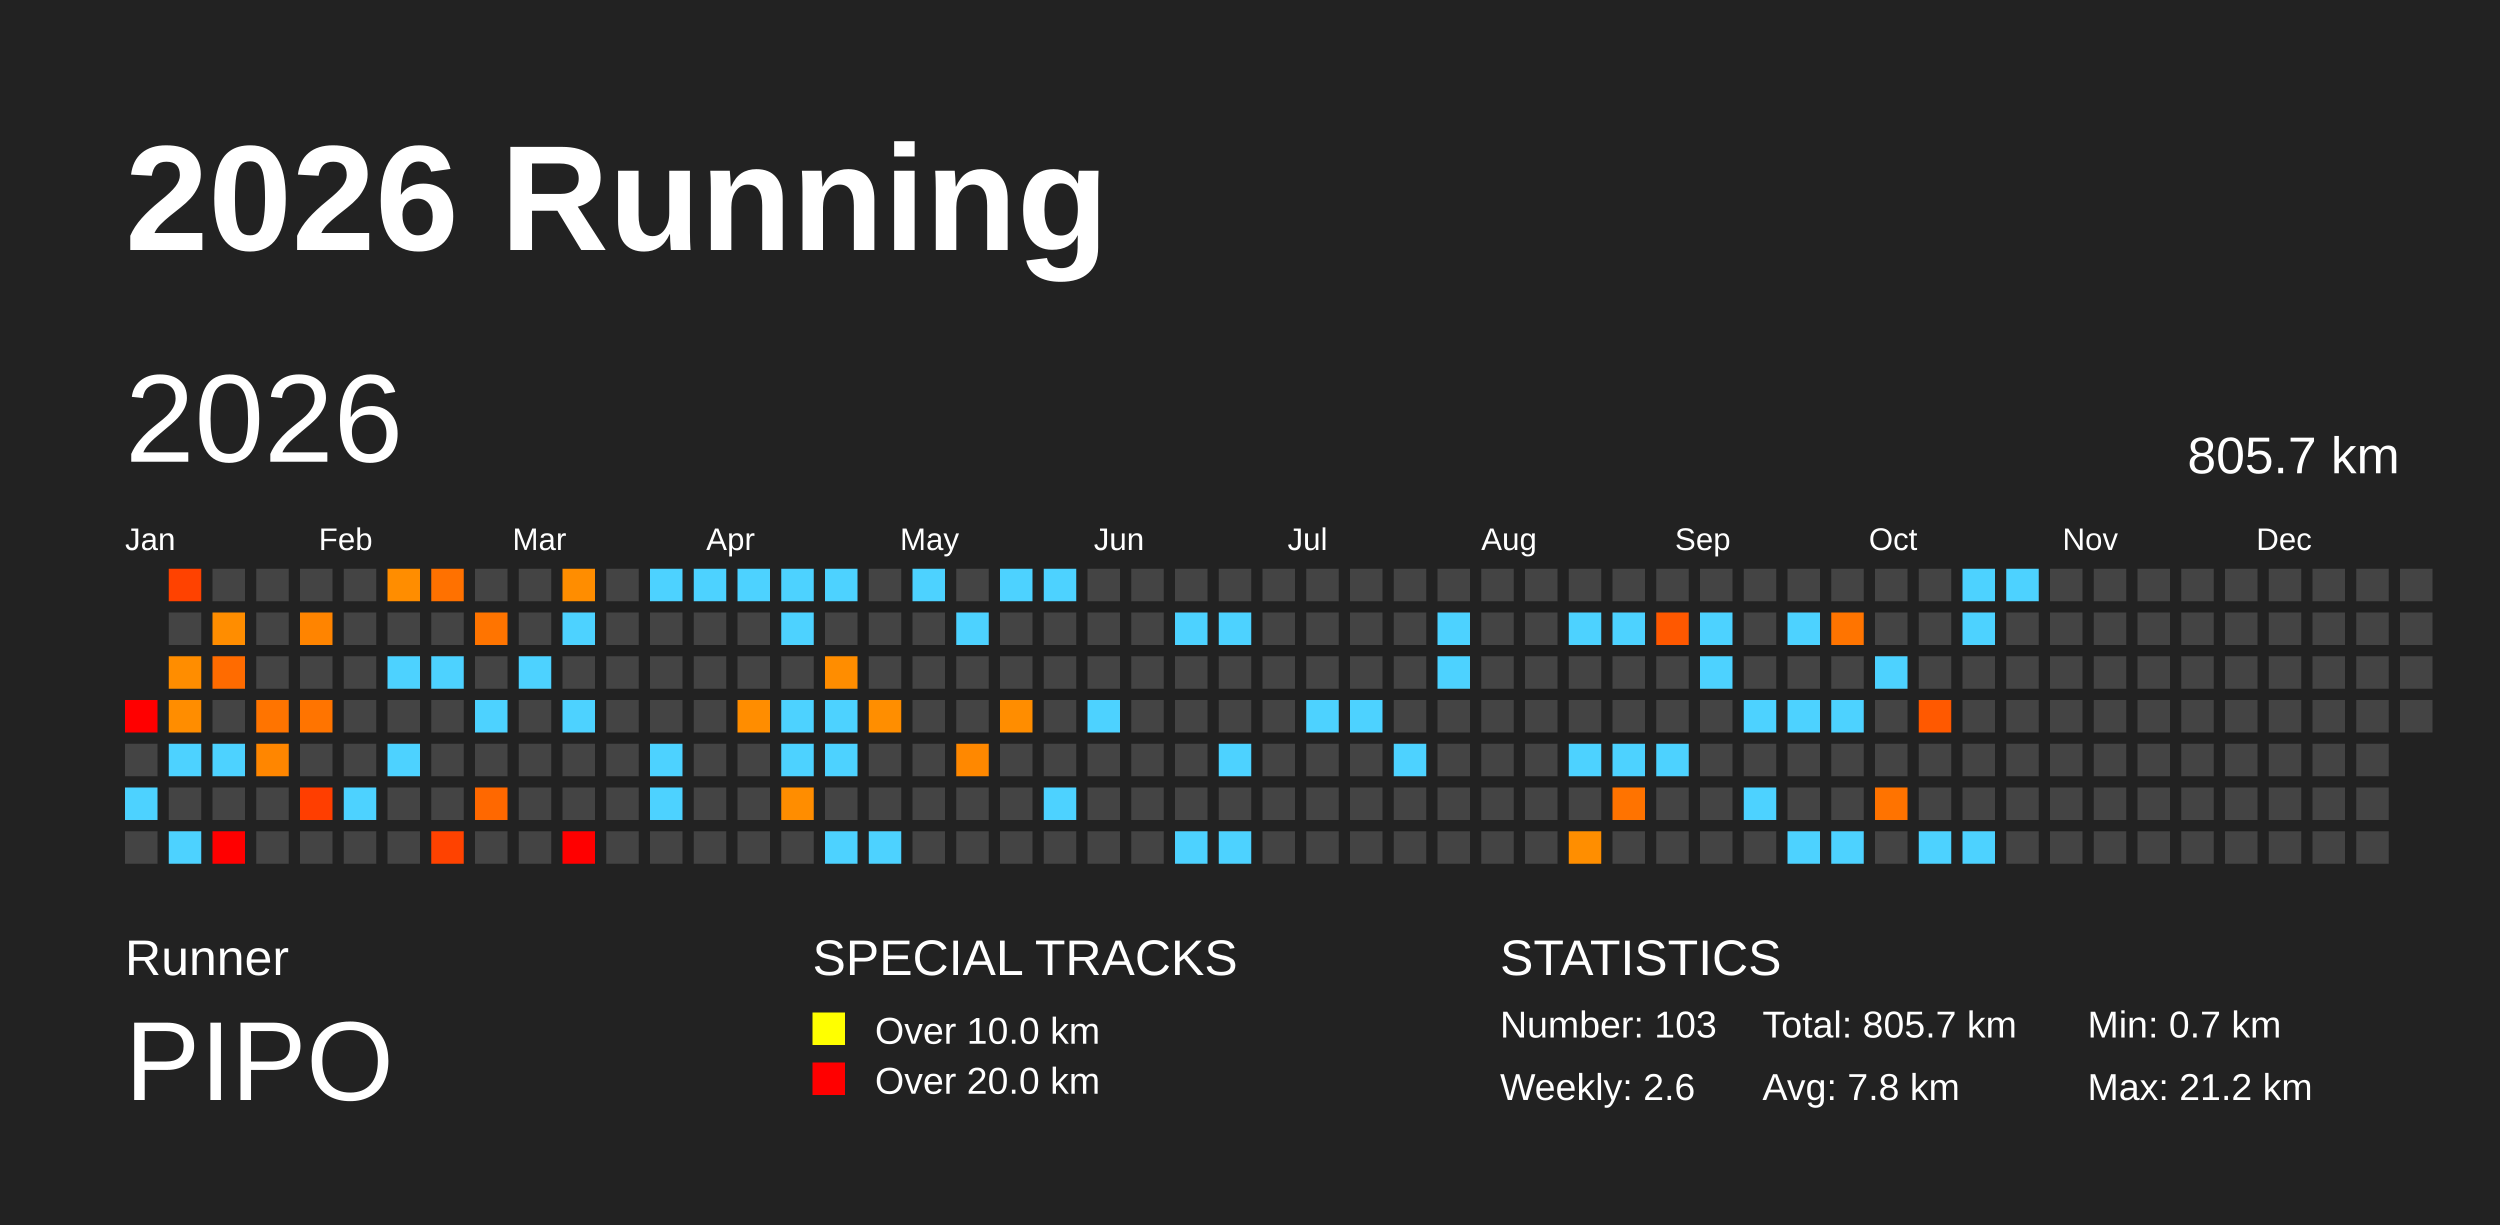
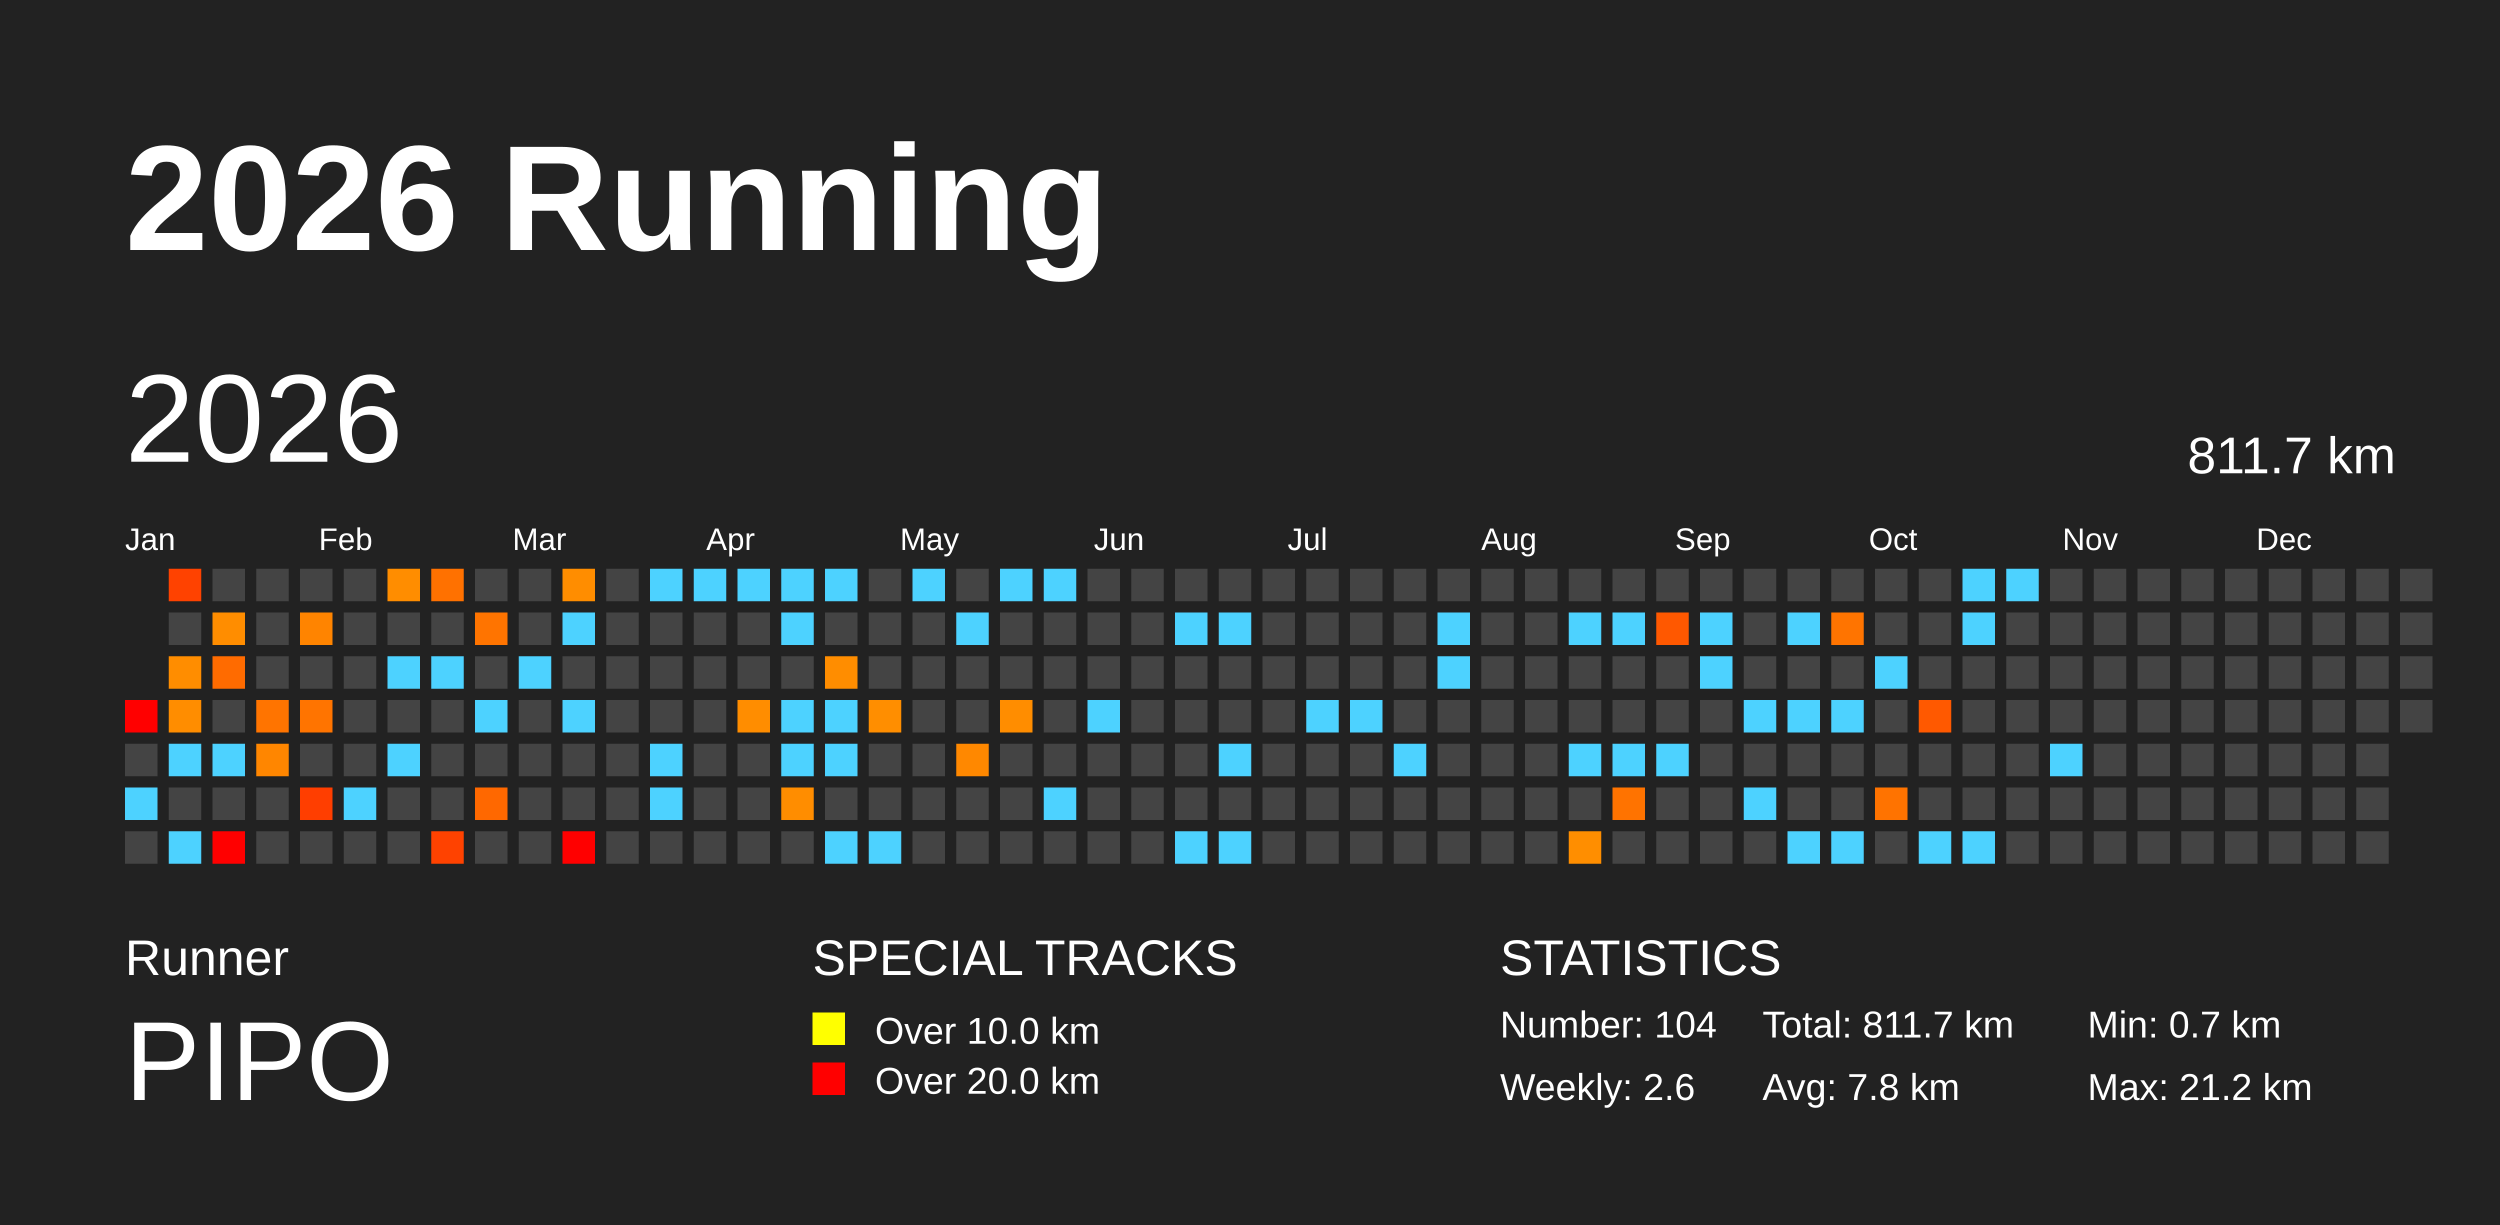
<svg xmlns="http://www.w3.org/2000/svg" baseProfile="full" height="98mm" version="1.1" viewBox="0,0,200,98" width="200mm">
  <defs />
  <rect fill="#222222" height="98" width="200" x="0" y="0" />
  <text fill="#FFFFFF" style="font-size:12px; font-family:Arial; font-weight:bold;" x="10" y="20">2026 Running</text>
  <text fill="#FFFFFF" style="font-size:4px; font-family:Arial" x="10" y="78">Runner</text>
  <text fill="#FFFFFF" style="font-size:9px; font-family:Arial" x="10" y="88">PIPO</text>
  <text fill="#FFFFFF" style="font-size:4px; font-family:Arial" x="65" y="78">SPECIAL TRACKS</text>
  <rect fill="yellow" height="2.6" width="2.6" x="65" y="81" />
  <text fill="#FFFFFF" style="font-size:3px; font-family:Arial" x="70" y="83.5">Over 10.0 km</text>
  <rect fill="red" height="2.6" width="2.6" x="65" y="85" />
  <text fill="#FFFFFF" style="font-size:3px; font-family:Arial" x="70" y="87.5">Over 20.0 km</text>
  <text fill="#FFFFFF" style="font-size:4px; font-family:Arial" x="120" y="78">STATISTICS</text>
-   <text fill="#FFFFFF" style="font-size:3px; font-family:Arial" x="120" y="83">Number: 103</text>
+   <text fill="#FFFFFF" style="font-size:3px; font-family:Arial" x="120" y="83">Number: 104</text>
  <text fill="#FFFFFF" style="font-size:3px; font-family:Arial" x="120" y="88">Weekly: 2.6</text>
-   <text fill="#FFFFFF" style="font-size:3px; font-family:Arial" x="141" y="83">Total: 805.7 km</text>
+   <text fill="#FFFFFF" style="font-size:3px; font-family:Arial" x="141" y="83">Total: 811.7 km</text>
  <text fill="#FFFFFF" style="font-size:3px; font-family:Arial" x="141" y="88">Avg: 7.8 km</text>
  <text fill="#FFFFFF" style="font-size:3px; font-family:Arial" x="167" y="83">Min: 0.7 km</text>
  <text fill="#FFFFFF" style="font-size:3px; font-family:Arial" x="167" y="88">Max: 21.2 km</text>
  <text dominant-baseline="hanging" fill="#FFFFFF" style="font-size:10.0px; font-family:Arial;" x="10" y="30">2026</text>
-   <text dominant-baseline="hanging" fill="#FFFFFF" style="font-size:4.125px; font-family:Arial;" x="175" y="35">805.7 km</text>
+   <text dominant-baseline="hanging" fill="#FFFFFF" style="font-size:4.125px; font-family:Arial;" x="175" y="35">811.7 km</text>
  <text fill="#FFFFFF" style="font-size:2.5px; font-family:Arial" x="10.0" y="44">Jan</text>
  <text fill="#FFFFFF" style="font-size:2.5px; font-family:Arial" x="25.5" y="44">Feb</text>
  <text fill="#FFFFFF" style="font-size:2.5px; font-family:Arial" x="41.0" y="44">Mar</text>
  <text fill="#FFFFFF" style="font-size:2.5px; font-family:Arial" x="56.5" y="44">Apr</text>
  <text fill="#FFFFFF" style="font-size:2.5px; font-family:Arial" x="72.0" y="44">May</text>
  <text fill="#FFFFFF" style="font-size:2.5px; font-family:Arial" x="87.5" y="44">Jun</text>
  <text fill="#FFFFFF" style="font-size:2.5px; font-family:Arial" x="103.0" y="44">Jul</text>
  <text fill="#FFFFFF" style="font-size:2.5px; font-family:Arial" x="118.5" y="44">Aug</text>
  <text fill="#FFFFFF" style="font-size:2.5px; font-family:Arial" x="134.0" y="44">Sep</text>
  <text fill="#FFFFFF" style="font-size:2.5px; font-family:Arial" x="149.5" y="44">Oct</text>
  <text fill="#FFFFFF" style="font-size:2.5px; font-family:Arial" x="165.0" y="44">Nov</text>
  <text fill="#FFFFFF" style="font-size:2.5px; font-family:Arial" x="180.5" y="44">Dec</text>
  <rect fill="red" height="2.6" width="2.6" x="10.0" y="56.0" />
  <rect fill="#444444" height="2.6" width="2.6" x="10.0" y="59.5" />
  <rect fill="#4dd2ff" height="2.6" width="2.6" x="10.0" y="63.0" />
  <rect fill="#444444" height="2.6" width="2.6" x="10.0" y="66.5" />
  <rect fill="#ff4200" height="2.6" width="2.6" x="13.5" y="45.5" />
  <rect fill="#444444" height="2.6" width="2.6" x="13.5" y="49.0" />
  <rect fill="#ff8d00" height="2.6" width="2.6" x="13.5" y="52.5" />
  <rect fill="#ff8d00" height="2.6" width="2.6" x="13.5" y="56.0" />
  <rect fill="#4dd2ff" height="2.6" width="2.6" x="13.5" y="59.5" />
  <rect fill="#444444" height="2.6" width="2.6" x="13.5" y="63.0" />
  <rect fill="#4dd2ff" height="2.6" width="2.6" x="13.5" y="66.5" />
  <rect fill="#444444" height="2.6" width="2.6" x="17.0" y="45.5" />
  <rect fill="#ff8d00" height="2.6" width="2.6" x="17.0" y="49.0" />
  <rect fill="#ff6b00" height="2.6" width="2.6" x="17.0" y="52.5" />
  <rect fill="#444444" height="2.6" width="2.6" x="17.0" y="56.0" />
  <rect fill="#4dd2ff" height="2.6" width="2.6" x="17.0" y="59.5" />
  <rect fill="#444444" height="2.6" width="2.6" x="17.0" y="63.0" />
  <rect fill="red" height="2.6" width="2.6" x="17.0" y="66.5" />
  <rect fill="#444444" height="2.6" width="2.6" x="20.5" y="45.5" />
  <rect fill="#444444" height="2.6" width="2.6" x="20.5" y="49.0" />
  <rect fill="#444444" height="2.6" width="2.6" x="20.5" y="52.5" />
  <rect fill="#ff7400" height="2.6" width="2.6" x="20.5" y="56.0" />
  <rect fill="#ff8600" height="2.6" width="2.6" x="20.5" y="59.5" />
  <rect fill="#444444" height="2.6" width="2.6" x="20.5" y="63.0" />
  <rect fill="#444444" height="2.6" width="2.6" x="20.5" y="66.5" />
  <rect fill="#444444" height="2.6" width="2.6" x="24.0" y="45.5" />
  <rect fill="#ff8400" height="2.6" width="2.6" x="24.0" y="49.0" />
  <rect fill="#444444" height="2.6" width="2.6" x="24.0" y="52.5" />
  <rect fill="#ff7400" height="2.6" width="2.6" x="24.0" y="56.0" />
  <rect fill="#444444" height="2.6" width="2.6" x="24.0" y="59.5" />
  <rect fill="#ff3e00" height="2.6" width="2.6" x="24.0" y="63.0" />
  <rect fill="#444444" height="2.6" width="2.6" x="24.0" y="66.5" />
  <rect fill="#444444" height="2.6" width="2.6" x="27.5" y="45.5" />
  <rect fill="#444444" height="2.6" width="2.6" x="27.5" y="49.0" />
  <rect fill="#444444" height="2.6" width="2.6" x="27.5" y="52.5" />
  <rect fill="#444444" height="2.6" width="2.6" x="27.5" y="56.0" />
  <rect fill="#444444" height="2.6" width="2.6" x="27.5" y="59.5" />
  <rect fill="#4dd2ff" height="2.6" width="2.6" x="27.5" y="63.0" />
  <rect fill="#444444" height="2.6" width="2.6" x="27.5" y="66.5" />
  <rect fill="#ff8d00" height="2.6" width="2.6" x="31.0" y="45.5" />
  <rect fill="#444444" height="2.6" width="2.6" x="31.0" y="49.0" />
  <rect fill="#4dd2ff" height="2.6" width="2.6" x="31.0" y="52.5" />
  <rect fill="#444444" height="2.6" width="2.6" x="31.0" y="56.0" />
  <rect fill="#4dd2ff" height="2.6" width="2.6" x="31.0" y="59.5" />
  <rect fill="#444444" height="2.6" width="2.6" x="31.0" y="63.0" />
  <rect fill="#444444" height="2.6" width="2.6" x="31.0" y="66.5" />
  <rect fill="#ff7100" height="2.6" width="2.6" x="34.5" y="45.5" />
  <rect fill="#444444" height="2.6" width="2.6" x="34.5" y="49.0" />
  <rect fill="#4dd2ff" height="2.6" width="2.6" x="34.5" y="52.5" />
  <rect fill="#444444" height="2.6" width="2.6" x="34.5" y="56.0" />
  <rect fill="#444444" height="2.6" width="2.6" x="34.5" y="59.5" />
  <rect fill="#444444" height="2.6" width="2.6" x="34.5" y="63.0" />
  <rect fill="#ff4200" height="2.6" width="2.6" x="34.5" y="66.5" />
  <rect fill="#444444" height="2.6" width="2.6" x="38.0" y="45.5" />
  <rect fill="#ff7400" height="2.6" width="2.6" x="38.0" y="49.0" />
  <rect fill="#444444" height="2.6" width="2.6" x="38.0" y="52.5" />
  <rect fill="#4dd2ff" height="2.6" width="2.6" x="38.0" y="56.0" />
  <rect fill="#444444" height="2.6" width="2.6" x="38.0" y="59.5" />
  <rect fill="#ff6800" height="2.6" width="2.6" x="38.0" y="63.0" />
  <rect fill="#444444" height="2.6" width="2.6" x="38.0" y="66.5" />
  <rect fill="#444444" height="2.6" width="2.6" x="41.5" y="45.5" />
  <rect fill="#444444" height="2.6" width="2.6" x="41.5" y="49.0" />
  <rect fill="#4dd2ff" height="2.6" width="2.6" x="41.5" y="52.5" />
  <rect fill="#444444" height="2.6" width="2.6" x="41.5" y="56.0" />
  <rect fill="#444444" height="2.6" width="2.6" x="41.5" y="59.5" />
  <rect fill="#444444" height="2.6" width="2.6" x="41.5" y="63.0" />
  <rect fill="#444444" height="2.6" width="2.6" x="41.5" y="66.5" />
  <rect fill="#ff8d00" height="2.6" width="2.6" x="45.0" y="45.5" />
  <rect fill="#4dd2ff" height="2.6" width="2.6" x="45.0" y="49.0" />
  <rect fill="#444444" height="2.6" width="2.6" x="45.0" y="52.5" />
  <rect fill="#4dd2ff" height="2.6" width="2.6" x="45.0" y="56.0" />
  <rect fill="#444444" height="2.6" width="2.6" x="45.0" y="59.5" />
  <rect fill="#444444" height="2.6" width="2.6" x="45.0" y="63.0" />
  <rect fill="red" height="2.6" width="2.6" x="45.0" y="66.5" />
  <rect fill="#444444" height="2.6" width="2.6" x="48.5" y="45.5" />
  <rect fill="#444444" height="2.6" width="2.6" x="48.5" y="49.0" />
  <rect fill="#444444" height="2.6" width="2.6" x="48.5" y="52.5" />
  <rect fill="#444444" height="2.6" width="2.6" x="48.5" y="56.0" />
  <rect fill="#444444" height="2.6" width="2.6" x="48.5" y="59.5" />
  <rect fill="#444444" height="2.6" width="2.6" x="48.5" y="63.0" />
  <rect fill="#444444" height="2.6" width="2.6" x="48.5" y="66.5" />
  <rect fill="#4dd2ff" height="2.6" width="2.6" x="52.0" y="45.5" />
  <rect fill="#444444" height="2.6" width="2.6" x="52.0" y="49.0" />
  <rect fill="#444444" height="2.6" width="2.6" x="52.0" y="52.5" />
  <rect fill="#444444" height="2.6" width="2.6" x="52.0" y="56.0" />
  <rect fill="#4dd2ff" height="2.6" width="2.6" x="52.0" y="59.5" />
  <rect fill="#4dd2ff" height="2.6" width="2.6" x="52.0" y="63.0" />
  <rect fill="#444444" height="2.6" width="2.6" x="52.0" y="66.5" />
  <rect fill="#4dd2ff" height="2.6" width="2.6" x="55.5" y="45.5" />
  <rect fill="#444444" height="2.6" width="2.6" x="55.5" y="49.0" />
  <rect fill="#444444" height="2.6" width="2.6" x="55.5" y="52.5" />
  <rect fill="#444444" height="2.6" width="2.6" x="55.5" y="56.0" />
  <rect fill="#444444" height="2.6" width="2.6" x="55.5" y="59.5" />
  <rect fill="#444444" height="2.6" width="2.6" x="55.5" y="63.0" />
  <rect fill="#444444" height="2.6" width="2.6" x="55.5" y="66.5" />
  <rect fill="#4dd2ff" height="2.6" width="2.6" x="59.0" y="45.5" />
  <rect fill="#444444" height="2.6" width="2.6" x="59.0" y="49.0" />
  <rect fill="#444444" height="2.6" width="2.6" x="59.0" y="52.5" />
  <rect fill="#ff8d00" height="2.6" width="2.6" x="59.0" y="56.0" />
  <rect fill="#444444" height="2.6" width="2.6" x="59.0" y="59.5" />
  <rect fill="#444444" height="2.6" width="2.6" x="59.0" y="63.0" />
  <rect fill="#444444" height="2.6" width="2.6" x="59.0" y="66.5" />
  <rect fill="#4dd2ff" height="2.6" width="2.6" x="62.5" y="45.5" />
  <rect fill="#4dd2ff" height="2.6" width="2.6" x="62.5" y="49.0" />
  <rect fill="#444444" height="2.6" width="2.6" x="62.5" y="52.5" />
  <rect fill="#4dd2ff" height="2.6" width="2.6" x="62.5" y="56.0" />
  <rect fill="#4dd2ff" height="2.6" width="2.6" x="62.5" y="59.5" />
  <rect fill="#ff8d00" height="2.6" width="2.6" x="62.5" y="63.0" />
  <rect fill="#444444" height="2.6" width="2.6" x="62.5" y="66.5" />
  <rect fill="#4dd2ff" height="2.6" width="2.6" x="66.0" y="45.5" />
  <rect fill="#444444" height="2.6" width="2.6" x="66.0" y="49.0" />
  <rect fill="#ff8d00" height="2.6" width="2.6" x="66.0" y="52.5" />
  <rect fill="#4dd2ff" height="2.6" width="2.6" x="66.0" y="56.0" />
  <rect fill="#4dd2ff" height="2.6" width="2.6" x="66.0" y="59.5" />
  <rect fill="#444444" height="2.6" width="2.6" x="66.0" y="63.0" />
  <rect fill="#4dd2ff" height="2.6" width="2.6" x="66.0" y="66.5" />
  <rect fill="#444444" height="2.6" width="2.6" x="69.5" y="45.5" />
  <rect fill="#444444" height="2.6" width="2.6" x="69.5" y="49.0" />
  <rect fill="#444444" height="2.6" width="2.6" x="69.5" y="52.5" />
  <rect fill="#ff8e00" height="2.6" width="2.6" x="69.5" y="56.0" />
  <rect fill="#444444" height="2.6" width="2.6" x="69.5" y="59.5" />
  <rect fill="#444444" height="2.6" width="2.6" x="69.5" y="63.0" />
  <rect fill="#4dd2ff" height="2.6" width="2.6" x="69.5" y="66.5" />
  <rect fill="#4dd2ff" height="2.6" width="2.6" x="73.0" y="45.5" />
  <rect fill="#444444" height="2.6" width="2.6" x="73.0" y="49.0" />
  <rect fill="#444444" height="2.6" width="2.6" x="73.0" y="52.5" />
  <rect fill="#444444" height="2.6" width="2.6" x="73.0" y="56.0" />
  <rect fill="#444444" height="2.6" width="2.6" x="73.0" y="59.5" />
  <rect fill="#444444" height="2.6" width="2.6" x="73.0" y="63.0" />
  <rect fill="#444444" height="2.6" width="2.6" x="73.0" y="66.5" />
  <rect fill="#444444" height="2.6" width="2.6" x="76.5" y="45.5" />
  <rect fill="#4dd2ff" height="2.6" width="2.6" x="76.5" y="49.0" />
  <rect fill="#444444" height="2.6" width="2.6" x="76.5" y="52.5" />
  <rect fill="#444444" height="2.6" width="2.6" x="76.5" y="56.0" />
  <rect fill="#ff8800" height="2.6" width="2.6" x="76.5" y="59.5" />
  <rect fill="#444444" height="2.6" width="2.6" x="76.5" y="63.0" />
  <rect fill="#444444" height="2.6" width="2.6" x="76.5" y="66.5" />
  <rect fill="#4dd2ff" height="2.6" width="2.6" x="80.0" y="45.5" />
  <rect fill="#444444" height="2.6" width="2.6" x="80.0" y="49.0" />
  <rect fill="#444444" height="2.6" width="2.6" x="80.0" y="52.5" />
  <rect fill="#ff8d00" height="2.6" width="2.6" x="80.0" y="56.0" />
  <rect fill="#444444" height="2.6" width="2.6" x="80.0" y="59.5" />
  <rect fill="#444444" height="2.6" width="2.6" x="80.0" y="63.0" />
  <rect fill="#444444" height="2.6" width="2.6" x="80.0" y="66.5" />
  <rect fill="#4dd2ff" height="2.6" width="2.6" x="83.5" y="45.5" />
  <rect fill="#444444" height="2.6" width="2.6" x="83.5" y="49.0" />
  <rect fill="#444444" height="2.6" width="2.6" x="83.5" y="52.5" />
  <rect fill="#444444" height="2.6" width="2.6" x="83.5" y="56.0" />
  <rect fill="#444444" height="2.6" width="2.6" x="83.5" y="59.5" />
  <rect fill="#4dd2ff" height="2.6" width="2.6" x="83.5" y="63.0" />
  <rect fill="#444444" height="2.6" width="2.6" x="83.5" y="66.5" />
  <rect fill="#444444" height="2.6" width="2.6" x="87.0" y="45.5" />
  <rect fill="#444444" height="2.6" width="2.6" x="87.0" y="49.0" />
  <rect fill="#444444" height="2.6" width="2.6" x="87.0" y="52.5" />
  <rect fill="#4dd2ff" height="2.6" width="2.6" x="87.0" y="56.0" />
  <rect fill="#444444" height="2.6" width="2.6" x="87.0" y="59.5" />
  <rect fill="#444444" height="2.6" width="2.6" x="87.0" y="63.0" />
  <rect fill="#444444" height="2.6" width="2.6" x="87.0" y="66.5" />
  <rect fill="#444444" height="2.6" width="2.6" x="90.5" y="45.5" />
  <rect fill="#444444" height="2.6" width="2.6" x="90.5" y="49.0" />
  <rect fill="#444444" height="2.6" width="2.6" x="90.5" y="52.5" />
  <rect fill="#444444" height="2.6" width="2.6" x="90.5" y="56.0" />
  <rect fill="#444444" height="2.6" width="2.6" x="90.5" y="59.5" />
  <rect fill="#444444" height="2.6" width="2.6" x="90.5" y="63.0" />
  <rect fill="#444444" height="2.6" width="2.6" x="90.5" y="66.5" />
  <rect fill="#444444" height="2.6" width="2.6" x="94.0" y="45.5" />
  <rect fill="#4dd2ff" height="2.6" width="2.6" x="94.0" y="49.0" />
  <rect fill="#444444" height="2.6" width="2.6" x="94.0" y="52.5" />
  <rect fill="#444444" height="2.6" width="2.6" x="94.0" y="56.0" />
  <rect fill="#444444" height="2.6" width="2.6" x="94.0" y="59.5" />
  <rect fill="#444444" height="2.6" width="2.6" x="94.0" y="63.0" />
  <rect fill="#4dd2ff" height="2.6" width="2.6" x="94.0" y="66.5" />
  <rect fill="#444444" height="2.6" width="2.6" x="97.5" y="45.5" />
  <rect fill="#4dd2ff" height="2.6" width="2.6" x="97.5" y="49.0" />
  <rect fill="#444444" height="2.6" width="2.6" x="97.5" y="52.5" />
  <rect fill="#444444" height="2.6" width="2.6" x="97.5" y="56.0" />
  <rect fill="#4dd2ff" height="2.6" width="2.6" x="97.5" y="59.5" />
  <rect fill="#444444" height="2.6" width="2.6" x="97.5" y="63.0" />
  <rect fill="#4dd2ff" height="2.6" width="2.6" x="97.5" y="66.5" />
  <rect fill="#444444" height="2.6" width="2.6" x="101.0" y="45.5" />
  <rect fill="#444444" height="2.6" width="2.6" x="101.0" y="49.0" />
  <rect fill="#444444" height="2.6" width="2.6" x="101.0" y="52.5" />
  <rect fill="#444444" height="2.6" width="2.6" x="101.0" y="56.0" />
  <rect fill="#444444" height="2.6" width="2.6" x="101.0" y="59.5" />
  <rect fill="#444444" height="2.6" width="2.6" x="101.0" y="63.0" />
  <rect fill="#444444" height="2.6" width="2.6" x="101.0" y="66.5" />
  <rect fill="#444444" height="2.6" width="2.6" x="104.5" y="45.5" />
  <rect fill="#444444" height="2.6" width="2.6" x="104.5" y="49.0" />
  <rect fill="#444444" height="2.6" width="2.6" x="104.5" y="52.5" />
  <rect fill="#4dd2ff" height="2.6" width="2.6" x="104.5" y="56.0" />
  <rect fill="#444444" height="2.6" width="2.6" x="104.5" y="59.5" />
  <rect fill="#444444" height="2.6" width="2.6" x="104.5" y="63.0" />
  <rect fill="#444444" height="2.6" width="2.6" x="104.5" y="66.5" />
  <rect fill="#444444" height="2.6" width="2.6" x="108.0" y="45.5" />
  <rect fill="#444444" height="2.6" width="2.6" x="108.0" y="49.0" />
  <rect fill="#444444" height="2.6" width="2.6" x="108.0" y="52.5" />
  <rect fill="#4dd2ff" height="2.6" width="2.6" x="108.0" y="56.0" />
  <rect fill="#444444" height="2.6" width="2.6" x="108.0" y="59.5" />
  <rect fill="#444444" height="2.6" width="2.6" x="108.0" y="63.0" />
  <rect fill="#444444" height="2.6" width="2.6" x="108.0" y="66.5" />
  <rect fill="#444444" height="2.6" width="2.6" x="111.5" y="45.5" />
  <rect fill="#444444" height="2.6" width="2.6" x="111.5" y="49.0" />
  <rect fill="#444444" height="2.6" width="2.6" x="111.5" y="52.5" />
  <rect fill="#444444" height="2.6" width="2.6" x="111.5" y="56.0" />
  <rect fill="#4dd2ff" height="2.6" width="2.6" x="111.5" y="59.5" />
  <rect fill="#444444" height="2.6" width="2.6" x="111.5" y="63.0" />
  <rect fill="#444444" height="2.6" width="2.6" x="111.5" y="66.5" />
  <rect fill="#444444" height="2.6" width="2.6" x="115.0" y="45.5" />
  <rect fill="#4dd2ff" height="2.6" width="2.6" x="115.0" y="49.0" />
  <rect fill="#4dd2ff" height="2.6" width="2.6" x="115.0" y="52.5" />
  <rect fill="#444444" height="2.6" width="2.6" x="115.0" y="56.0" />
  <rect fill="#444444" height="2.6" width="2.6" x="115.0" y="59.5" />
  <rect fill="#444444" height="2.6" width="2.6" x="115.0" y="63.0" />
  <rect fill="#444444" height="2.6" width="2.6" x="115.0" y="66.5" />
  <rect fill="#444444" height="2.6" width="2.6" x="118.5" y="45.5" />
  <rect fill="#444444" height="2.6" width="2.6" x="118.5" y="49.0" />
  <rect fill="#444444" height="2.6" width="2.6" x="118.5" y="52.5" />
  <rect fill="#444444" height="2.6" width="2.6" x="118.5" y="56.0" />
  <rect fill="#444444" height="2.6" width="2.6" x="118.5" y="59.5" />
  <rect fill="#444444" height="2.6" width="2.6" x="118.5" y="63.0" />
  <rect fill="#444444" height="2.6" width="2.6" x="118.5" y="66.5" />
  <rect fill="#444444" height="2.6" width="2.6" x="122.0" y="45.5" />
  <rect fill="#444444" height="2.6" width="2.6" x="122.0" y="49.0" />
  <rect fill="#444444" height="2.6" width="2.6" x="122.0" y="52.5" />
  <rect fill="#444444" height="2.6" width="2.6" x="122.0" y="56.0" />
  <rect fill="#444444" height="2.6" width="2.6" x="122.0" y="59.5" />
  <rect fill="#444444" height="2.6" width="2.6" x="122.0" y="63.0" />
  <rect fill="#444444" height="2.6" width="2.6" x="122.0" y="66.5" />
  <rect fill="#444444" height="2.6" width="2.6" x="125.5" y="45.5" />
  <rect fill="#4dd2ff" height="2.6" width="2.6" x="125.5" y="49.0" />
  <rect fill="#444444" height="2.6" width="2.6" x="125.5" y="52.5" />
  <rect fill="#444444" height="2.6" width="2.6" x="125.5" y="56.0" />
  <rect fill="#4dd2ff" height="2.6" width="2.6" x="125.5" y="59.5" />
  <rect fill="#444444" height="2.6" width="2.6" x="125.5" y="63.0" />
  <rect fill="#ff8e00" height="2.6" width="2.6" x="125.5" y="66.5" />
  <rect fill="#444444" height="2.6" width="2.6" x="129.0" y="45.5" />
  <rect fill="#4dd2ff" height="2.6" width="2.6" x="129.0" y="49.0" />
  <rect fill="#444444" height="2.6" width="2.6" x="129.0" y="52.5" />
  <rect fill="#444444" height="2.6" width="2.6" x="129.0" y="56.0" />
  <rect fill="#4dd2ff" height="2.6" width="2.6" x="129.0" y="59.5" />
  <rect fill="#ff7300" height="2.6" width="2.6" x="129.0" y="63.0" />
  <rect fill="#444444" height="2.6" width="2.6" x="129.0" y="66.5" />
  <rect fill="#444444" height="2.6" width="2.6" x="132.5" y="45.5" />
  <rect fill="#ff5800" height="2.6" width="2.6" x="132.5" y="49.0" />
  <rect fill="#444444" height="2.6" width="2.6" x="132.5" y="52.5" />
  <rect fill="#444444" height="2.6" width="2.6" x="132.5" y="56.0" />
  <rect fill="#4dd2ff" height="2.6" width="2.6" x="132.5" y="59.5" />
  <rect fill="#444444" height="2.6" width="2.6" x="132.5" y="63.0" />
  <rect fill="#444444" height="2.6" width="2.6" x="132.5" y="66.5" />
  <rect fill="#444444" height="2.6" width="2.6" x="136.0" y="45.5" />
  <rect fill="#4dd2ff" height="2.6" width="2.6" x="136.0" y="49.0" />
  <rect fill="#4dd2ff" height="2.6" width="2.6" x="136.0" y="52.5" />
  <rect fill="#444444" height="2.6" width="2.6" x="136.0" y="56.0" />
  <rect fill="#444444" height="2.6" width="2.6" x="136.0" y="59.5" />
  <rect fill="#444444" height="2.6" width="2.6" x="136.0" y="63.0" />
  <rect fill="#444444" height="2.6" width="2.6" x="136.0" y="66.5" />
  <rect fill="#444444" height="2.6" width="2.6" x="139.5" y="45.5" />
  <rect fill="#444444" height="2.6" width="2.6" x="139.5" y="49.0" />
  <rect fill="#444444" height="2.6" width="2.6" x="139.5" y="52.5" />
  <rect fill="#4dd2ff" height="2.6" width="2.6" x="139.5" y="56.0" />
  <rect fill="#444444" height="2.6" width="2.6" x="139.5" y="59.5" />
  <rect fill="#4dd2ff" height="2.6" width="2.6" x="139.5" y="63.0" />
  <rect fill="#444444" height="2.6" width="2.6" x="139.5" y="66.5" />
  <rect fill="#444444" height="2.6" width="2.6" x="143.0" y="45.5" />
  <rect fill="#4dd2ff" height="2.6" width="2.6" x="143.0" y="49.0" />
  <rect fill="#444444" height="2.6" width="2.6" x="143.0" y="52.5" />
  <rect fill="#4dd2ff" height="2.6" width="2.6" x="143.0" y="56.0" />
  <rect fill="#444444" height="2.6" width="2.6" x="143.0" y="59.5" />
  <rect fill="#444444" height="2.6" width="2.6" x="143.0" y="63.0" />
  <rect fill="#4dd2ff" height="2.6" width="2.6" x="143.0" y="66.5" />
  <rect fill="#444444" height="2.6" width="2.6" x="146.5" y="45.5" />
  <rect fill="#ff7400" height="2.6" width="2.6" x="146.5" y="49.0" />
  <rect fill="#444444" height="2.6" width="2.6" x="146.5" y="52.5" />
  <rect fill="#4dd2ff" height="2.6" width="2.6" x="146.5" y="56.0" />
  <rect fill="#444444" height="2.6" width="2.6" x="146.5" y="59.5" />
  <rect fill="#444444" height="2.6" width="2.6" x="146.5" y="63.0" />
  <rect fill="#4dd2ff" height="2.6" width="2.6" x="146.5" y="66.5" />
  <rect fill="#444444" height="2.6" width="2.6" x="150.0" y="45.5" />
  <rect fill="#444444" height="2.6" width="2.6" x="150.0" y="49.0" />
  <rect fill="#4dd2ff" height="2.6" width="2.6" x="150.0" y="52.5" />
  <rect fill="#444444" height="2.6" width="2.6" x="150.0" y="56.0" />
  <rect fill="#444444" height="2.6" width="2.6" x="150.0" y="59.5" />
  <rect fill="#ff7300" height="2.6" width="2.6" x="150.0" y="63.0" />
  <rect fill="#444444" height="2.6" width="2.6" x="150.0" y="66.5" />
  <rect fill="#444444" height="2.6" width="2.6" x="153.5" y="45.5" />
  <rect fill="#444444" height="2.6" width="2.6" x="153.5" y="49.0" />
  <rect fill="#444444" height="2.6" width="2.6" x="153.5" y="52.5" />
  <rect fill="#ff5900" height="2.6" width="2.6" x="153.5" y="56.0" />
  <rect fill="#444444" height="2.6" width="2.6" x="153.5" y="59.5" />
  <rect fill="#444444" height="2.6" width="2.6" x="153.5" y="63.0" />
  <rect fill="#4dd2ff" height="2.6" width="2.6" x="153.5" y="66.5" />
  <rect fill="#4dd2ff" height="2.6" width="2.6" x="157.0" y="45.5" />
  <rect fill="#4dd2ff" height="2.6" width="2.6" x="157.0" y="49.0" />
  <rect fill="#444444" height="2.6" width="2.6" x="157.0" y="52.5" />
  <rect fill="#444444" height="2.6" width="2.6" x="157.0" y="56.0" />
  <rect fill="#444444" height="2.6" width="2.6" x="157.0" y="59.5" />
  <rect fill="#444444" height="2.6" width="2.6" x="157.0" y="63.0" />
  <rect fill="#4dd2ff" height="2.6" width="2.6" x="157.0" y="66.5" />
  <rect fill="#4dd2ff" height="2.6" width="2.6" x="160.5" y="45.5" />
  <rect fill="#444444" height="2.6" width="2.6" x="160.5" y="49.0" />
  <rect fill="#444444" height="2.6" width="2.6" x="160.5" y="52.5" />
  <rect fill="#444444" height="2.6" width="2.6" x="160.5" y="56.0" />
  <rect fill="#444444" height="2.6" width="2.6" x="160.5" y="59.5" />
  <rect fill="#444444" height="2.6" width="2.6" x="160.5" y="63.0" />
  <rect fill="#444444" height="2.6" width="2.6" x="160.5" y="66.5" />
  <rect fill="#444444" height="2.6" width="2.6" x="164.0" y="45.5" />
  <rect fill="#444444" height="2.6" width="2.6" x="164.0" y="49.0" />
  <rect fill="#444444" height="2.6" width="2.6" x="164.0" y="52.5" />
  <rect fill="#444444" height="2.6" width="2.6" x="164.0" y="56.0" />
-   <rect fill="#444444" height="2.6" width="2.6" x="164.0" y="59.5" />
+   <rect fill="#4dd2ff" height="2.6" width="2.6" x="164.0" y="59.5" />
  <rect fill="#444444" height="2.6" width="2.6" x="164.0" y="63.0" />
  <rect fill="#444444" height="2.6" width="2.6" x="164.0" y="66.5" />
  <rect fill="#444444" height="2.6" width="2.6" x="167.5" y="45.5" />
  <rect fill="#444444" height="2.6" width="2.6" x="167.5" y="49.0" />
  <rect fill="#444444" height="2.6" width="2.6" x="167.5" y="52.5" />
  <rect fill="#444444" height="2.6" width="2.6" x="167.5" y="56.0" />
  <rect fill="#444444" height="2.6" width="2.6" x="167.5" y="59.5" />
  <rect fill="#444444" height="2.6" width="2.6" x="167.5" y="63.0" />
  <rect fill="#444444" height="2.6" width="2.6" x="167.5" y="66.5" />
  <rect fill="#444444" height="2.6" width="2.6" x="171.0" y="45.5" />
  <rect fill="#444444" height="2.6" width="2.6" x="171.0" y="49.0" />
  <rect fill="#444444" height="2.6" width="2.6" x="171.0" y="52.5" />
  <rect fill="#444444" height="2.6" width="2.6" x="171.0" y="56.0" />
  <rect fill="#444444" height="2.6" width="2.6" x="171.0" y="59.5" />
  <rect fill="#444444" height="2.6" width="2.6" x="171.0" y="63.0" />
  <rect fill="#444444" height="2.6" width="2.6" x="171.0" y="66.5" />
  <rect fill="#444444" height="2.6" width="2.6" x="174.5" y="45.5" />
  <rect fill="#444444" height="2.6" width="2.6" x="174.5" y="49.0" />
  <rect fill="#444444" height="2.6" width="2.6" x="174.5" y="52.5" />
  <rect fill="#444444" height="2.6" width="2.6" x="174.5" y="56.0" />
  <rect fill="#444444" height="2.6" width="2.6" x="174.5" y="59.5" />
  <rect fill="#444444" height="2.6" width="2.6" x="174.5" y="63.0" />
  <rect fill="#444444" height="2.6" width="2.6" x="174.5" y="66.5" />
  <rect fill="#444444" height="2.6" width="2.6" x="178.0" y="45.5" />
  <rect fill="#444444" height="2.6" width="2.6" x="178.0" y="49.0" />
  <rect fill="#444444" height="2.6" width="2.6" x="178.0" y="52.5" />
  <rect fill="#444444" height="2.6" width="2.6" x="178.0" y="56.0" />
  <rect fill="#444444" height="2.6" width="2.6" x="178.0" y="59.5" />
  <rect fill="#444444" height="2.6" width="2.6" x="178.0" y="63.0" />
  <rect fill="#444444" height="2.6" width="2.6" x="178.0" y="66.5" />
  <rect fill="#444444" height="2.6" width="2.6" x="181.5" y="45.5" />
  <rect fill="#444444" height="2.6" width="2.6" x="181.5" y="49.0" />
  <rect fill="#444444" height="2.6" width="2.6" x="181.5" y="52.5" />
  <rect fill="#444444" height="2.6" width="2.6" x="181.5" y="56.0" />
  <rect fill="#444444" height="2.6" width="2.6" x="181.5" y="59.5" />
  <rect fill="#444444" height="2.6" width="2.6" x="181.5" y="63.0" />
  <rect fill="#444444" height="2.6" width="2.6" x="181.5" y="66.5" />
  <rect fill="#444444" height="2.6" width="2.6" x="185.0" y="45.5" />
  <rect fill="#444444" height="2.6" width="2.6" x="185.0" y="49.0" />
  <rect fill="#444444" height="2.6" width="2.6" x="185.0" y="52.5" />
  <rect fill="#444444" height="2.6" width="2.6" x="185.0" y="56.0" />
  <rect fill="#444444" height="2.6" width="2.6" x="185.0" y="59.5" />
  <rect fill="#444444" height="2.6" width="2.6" x="185.0" y="63.0" />
  <rect fill="#444444" height="2.6" width="2.6" x="185.0" y="66.5" />
  <rect fill="#444444" height="2.6" width="2.6" x="188.5" y="45.5" />
  <rect fill="#444444" height="2.6" width="2.6" x="188.5" y="49.0" />
  <rect fill="#444444" height="2.6" width="2.6" x="188.5" y="52.5" />
  <rect fill="#444444" height="2.6" width="2.6" x="188.5" y="56.0" />
  <rect fill="#444444" height="2.6" width="2.6" x="188.5" y="59.5" />
  <rect fill="#444444" height="2.6" width="2.6" x="188.5" y="63.0" />
  <rect fill="#444444" height="2.6" width="2.6" x="188.5" y="66.5" />
  <rect fill="#444444" height="2.6" width="2.6" x="192.0" y="45.5" />
  <rect fill="#444444" height="2.6" width="2.6" x="192.0" y="49.0" />
  <rect fill="#444444" height="2.6" width="2.6" x="192.0" y="52.5" />
  <rect fill="#444444" height="2.6" width="2.6" x="192.0" y="56.0" />
</svg>
